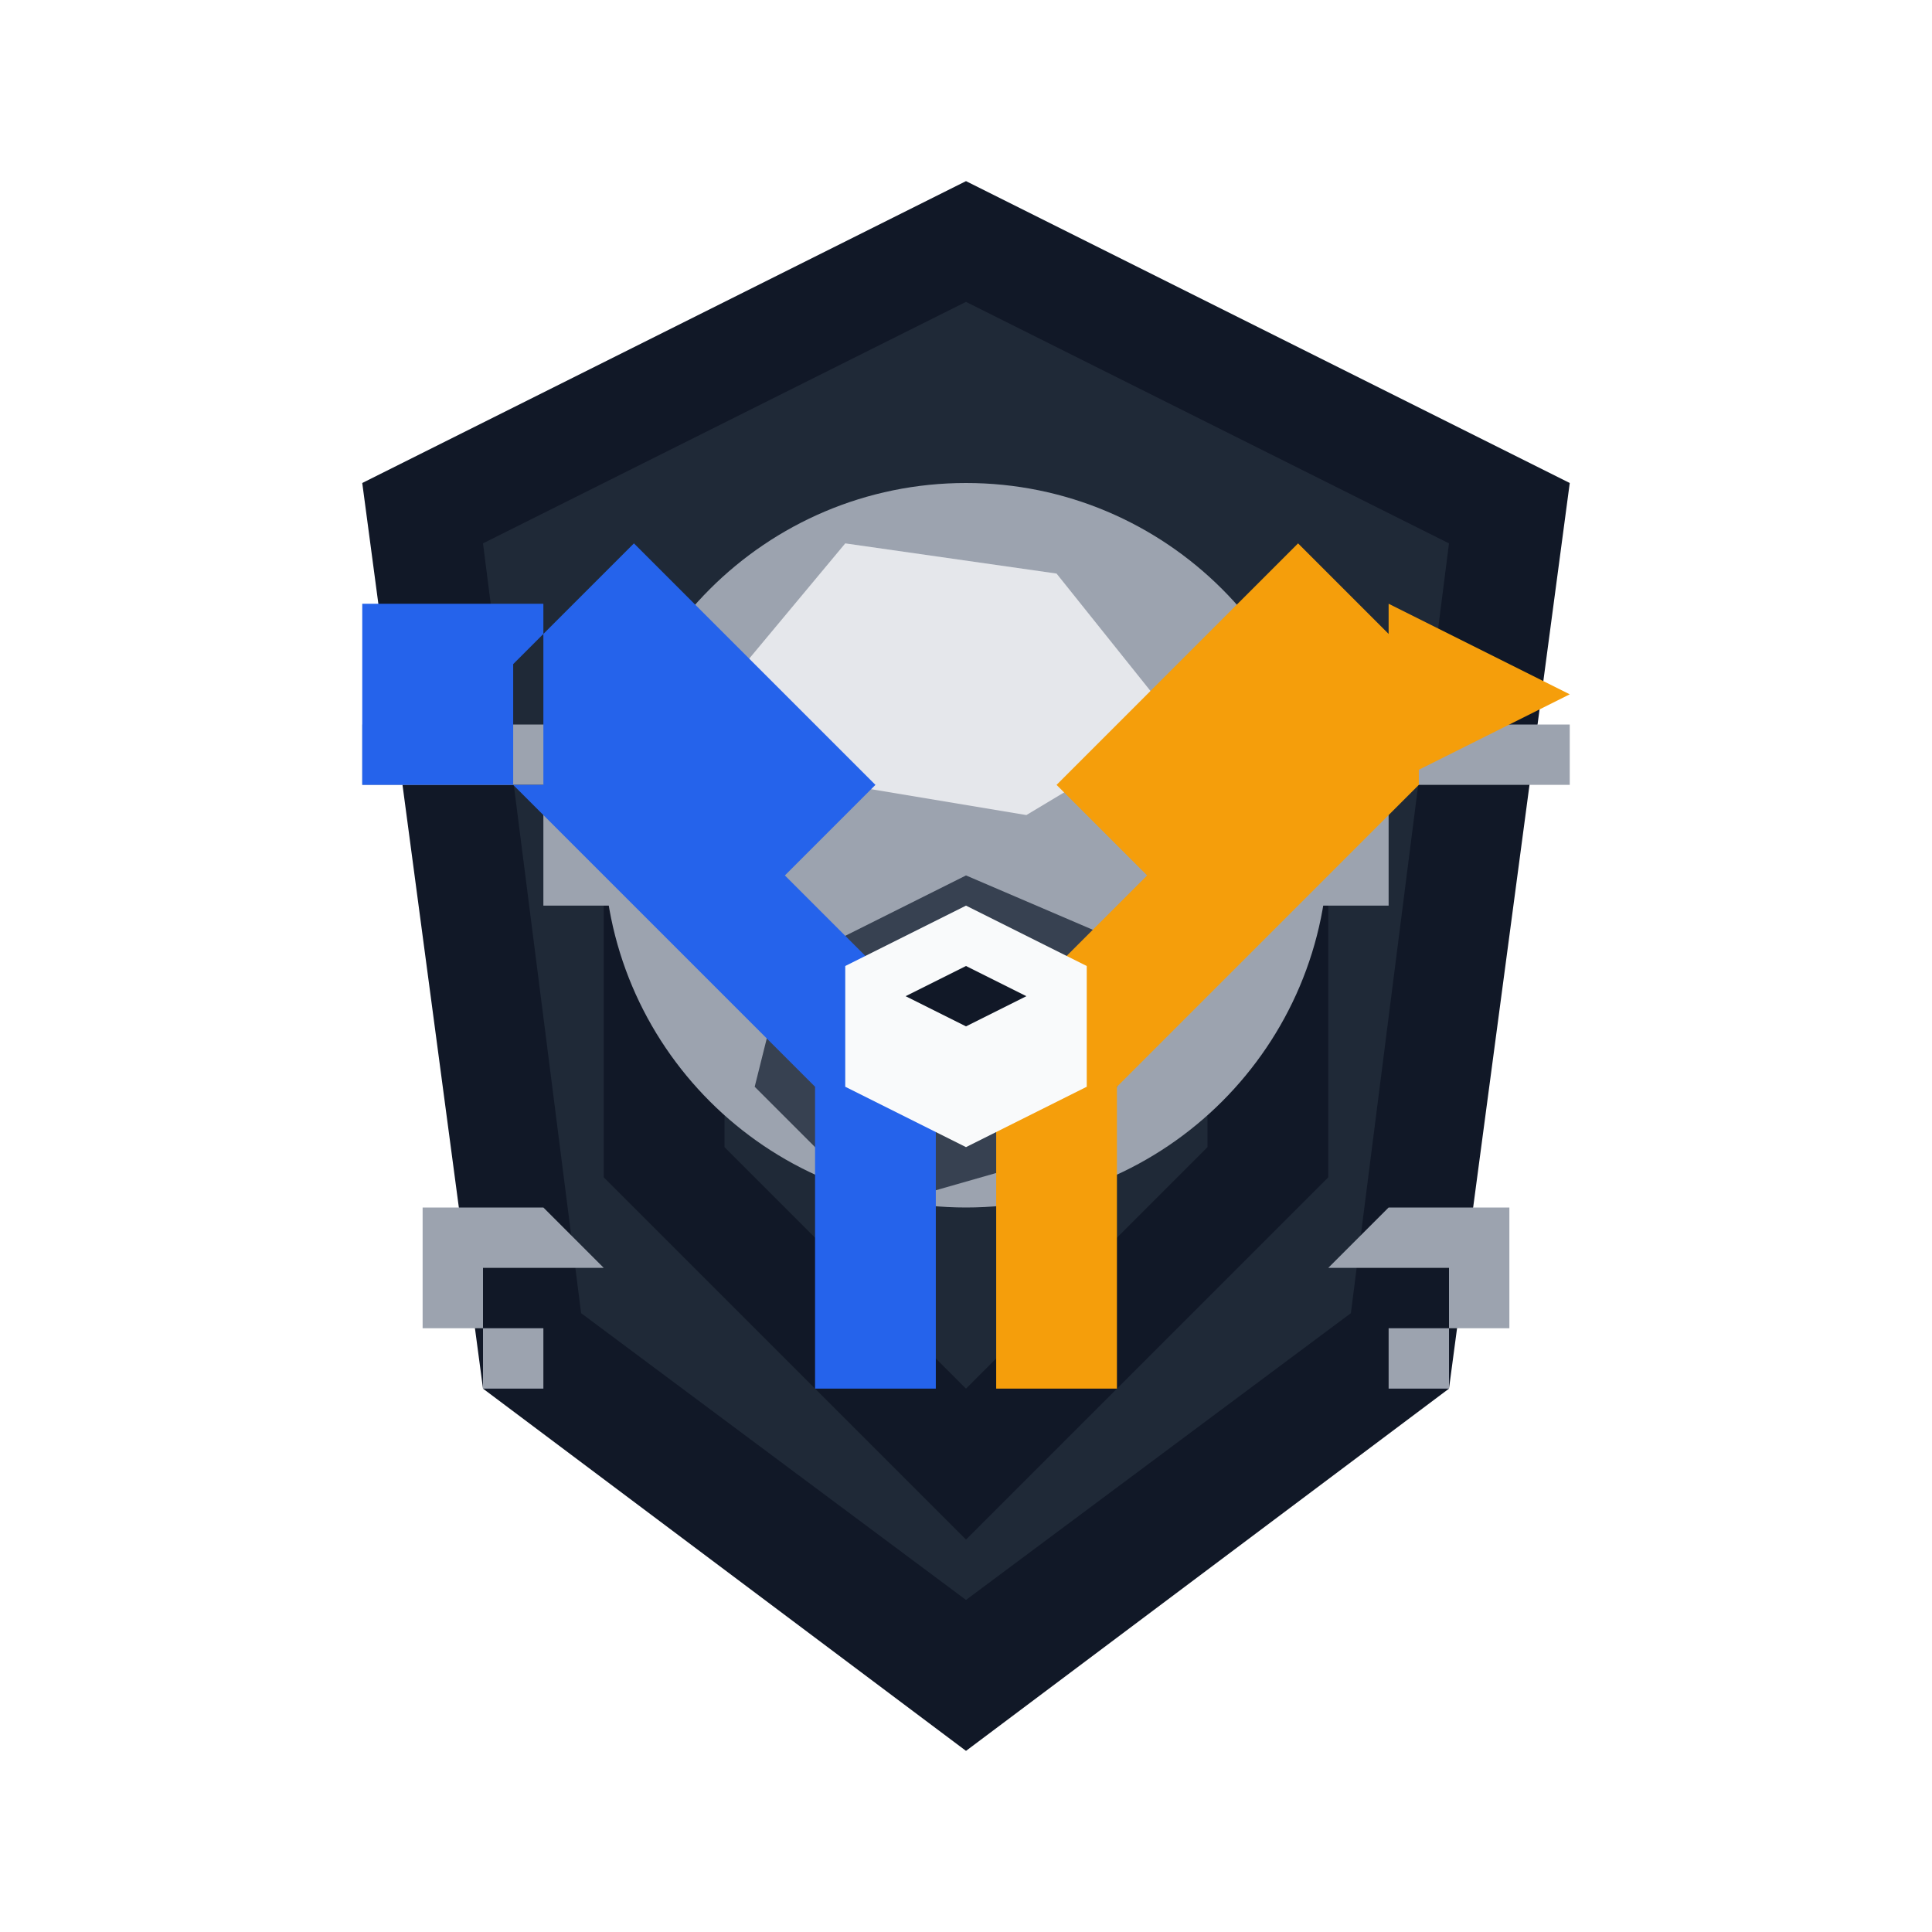
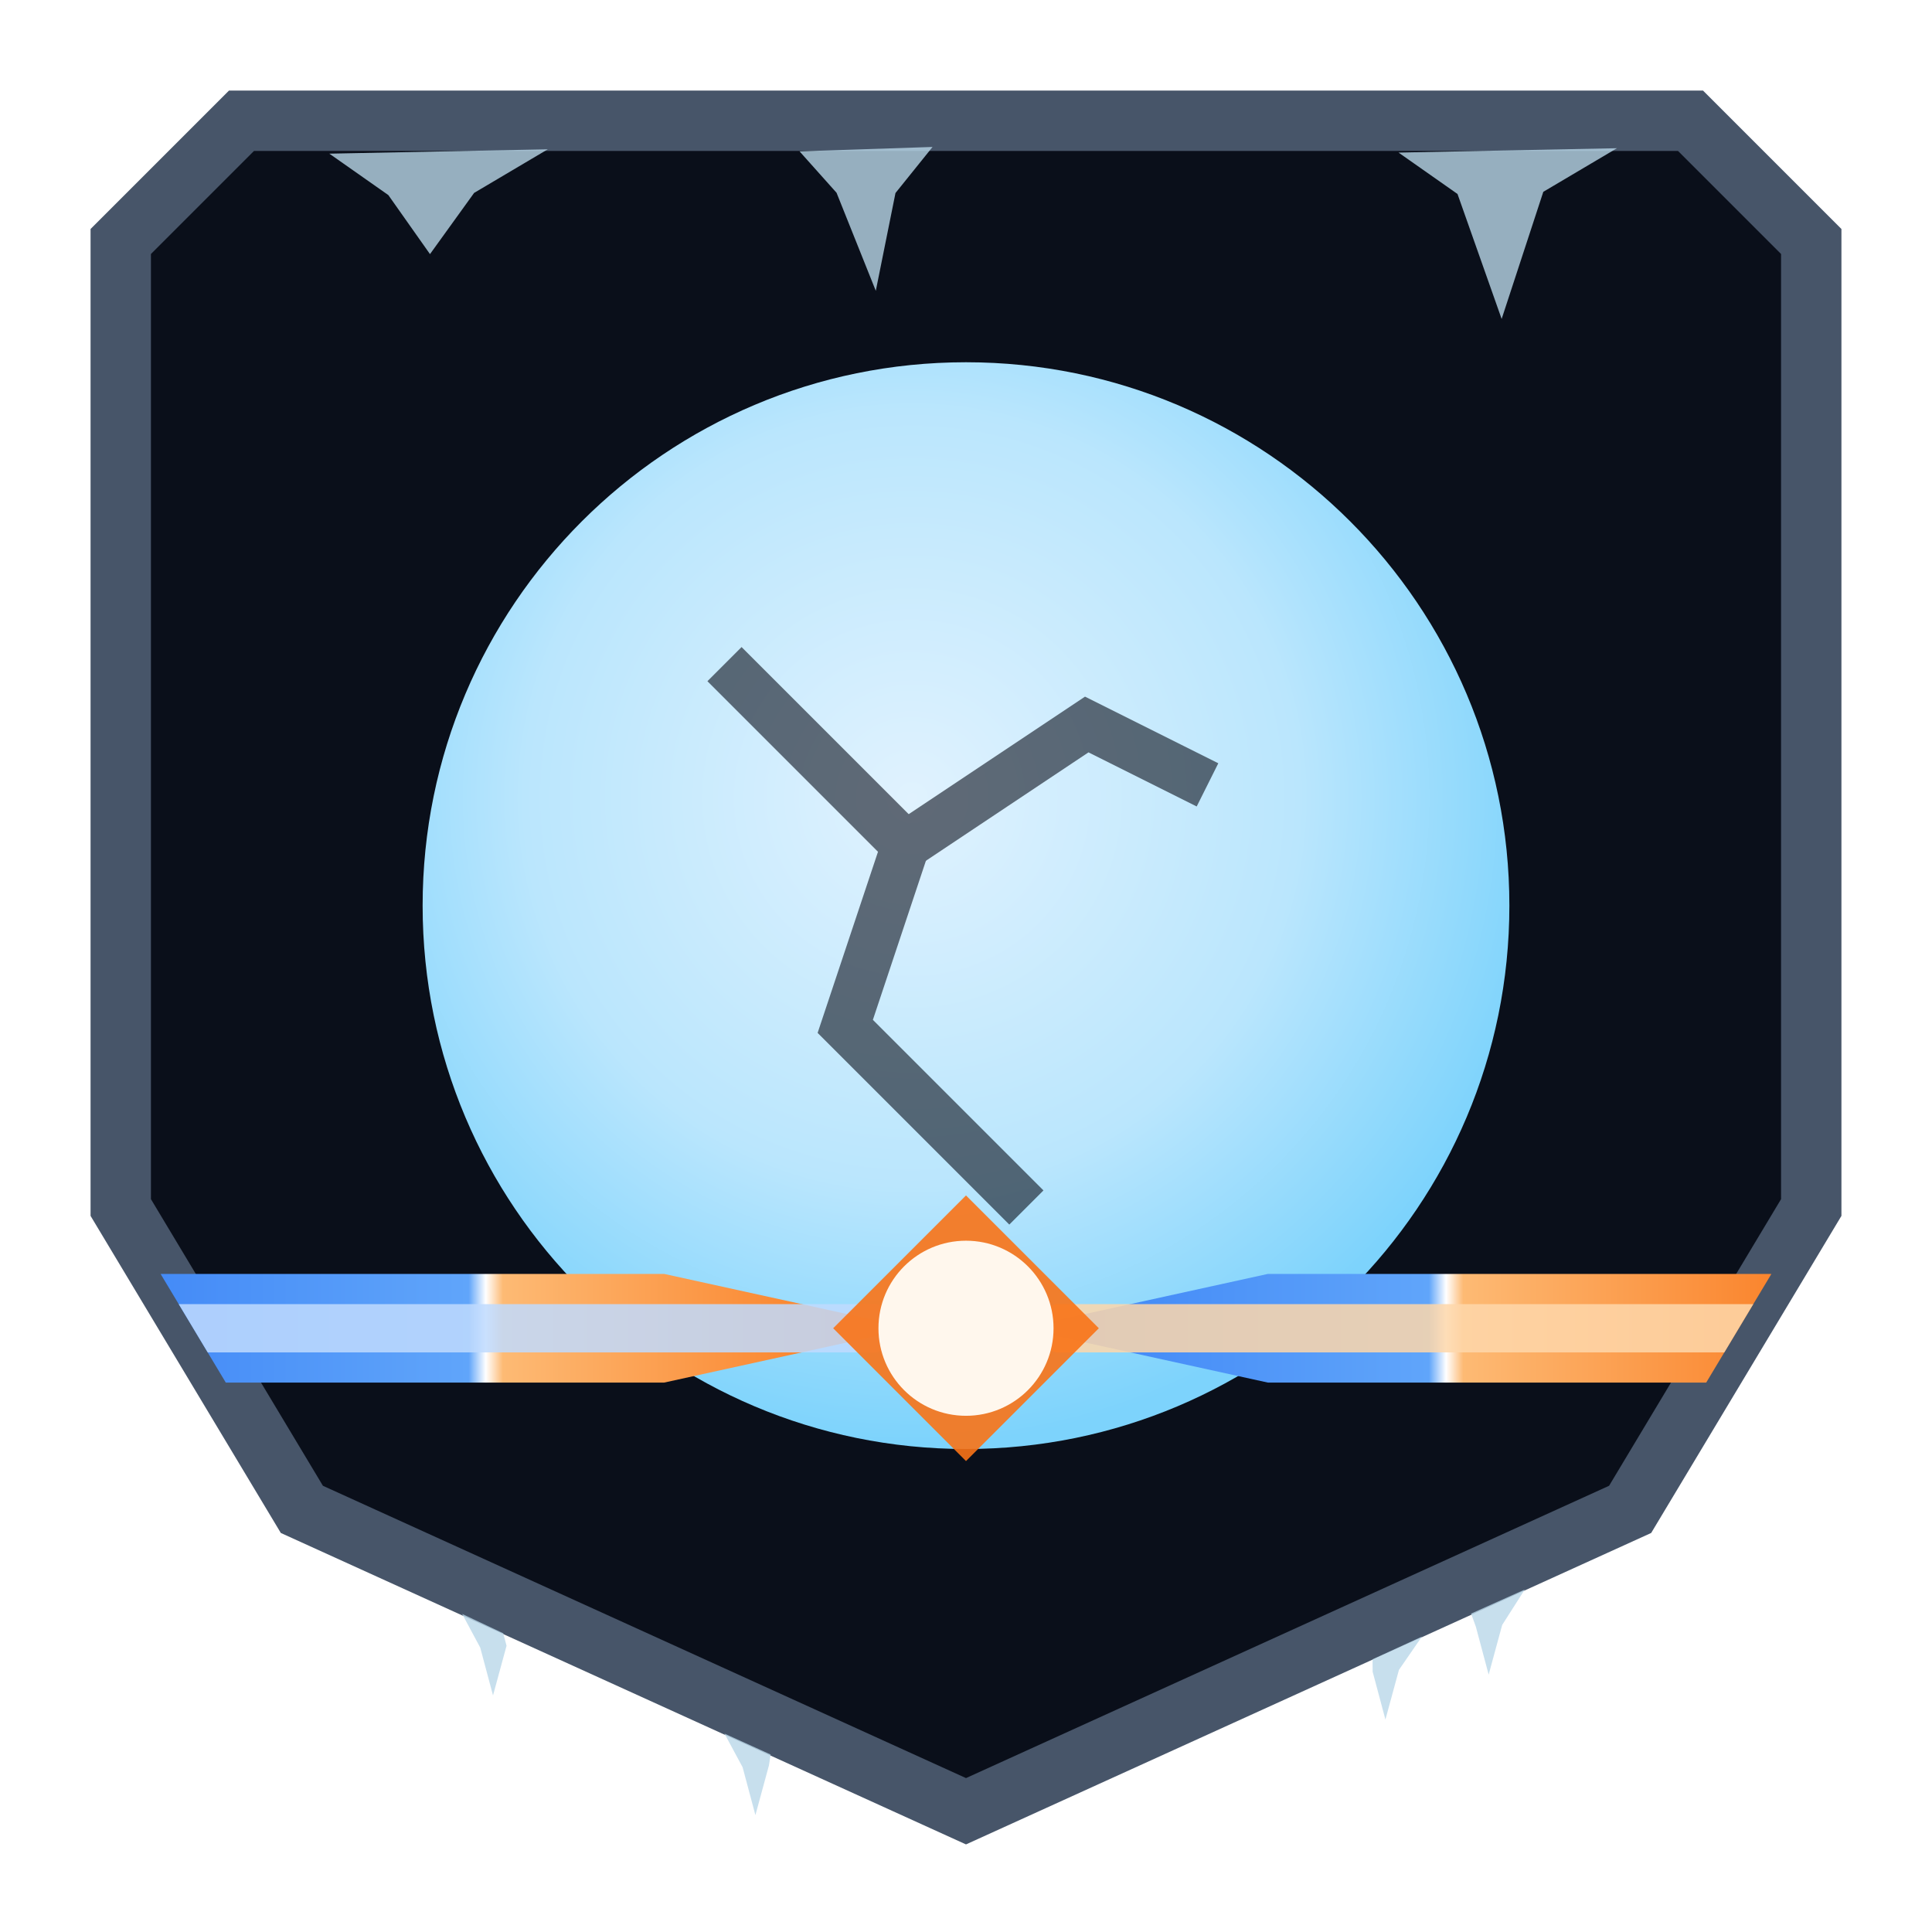
- <svg xmlns="http://www.w3.org/2000/svg" viewBox="0 0 256 256" role="img" aria-labelledby="title description">
-   <g aria-hidden="true">
-     <path id="shield" fill="#111827" d="M48 64 128 24l80 40-16 120-64 48-64-48Z" />
-     <path id="ice-field" fill="#1f2937" d="m64 72 64-32 64 32-13 102-51 38-51-38Z" />
-     <path id="ice-seam-left" fill="#111827" d="m80 88 48-24v20L96 104v48l32 32v20l-48-48Z" />
-     <path id="ice-seam-right" fill="#111827" d="m176 88-48-24v20l32 20v48l-32 32v20l48-48Z" />
-     <path fill="#9ca3af" d="M72 104H48v-8h32v16h16v8H72Z M184 104h24v-8h-32v16h-16v8h24Z M72 160H56v16h16v8h-8v-16h16Z M184 160h16v16h-16v8h8v-16h-16Z" />
-     <circle id="europa-moon" cx="128" cy="112" r="48" fill="#9ca3af" />
-     <path fill="#e5e7eb" d="m92 96 20-24 28 4 16 20-20 12-24-4Z" />
-     <path fill="#374151" d="m104 128 24-12 28 12-12 24-28 8-16-16Z" />
-     <path id="blue-channel" fill="#2563eb" d="M48 80h24v24H48Z M56 96h28l20 20 12-12-32-32-16 16v16l40 40v40h16v-48l-40-40Z" />
-     <path id="orange-channel" fill="#f59e0b" d="m184 80 24 12-24 12Z M200 96h-28l-20 20-12-12 32-32 16 16v16l-40 40v40h-16v-48l40-40Z" />
-     <path id="objective" fill="#f9fafb" d="m128 120 16 8v16l-16 8-16-8v-16Z" />
-     <path fill="#111827" d="m128 128 8 4-8 4-8-4Z" />
+ <svg xmlns="http://www.w3.org/2000/svg" viewBox="0 0 32 32" role="img" aria-labelledby="title description" version="1.1" id="compact-1">
+   <defs id="compact-4">
+     <clipPath id="compact-5">
+       <path d="M4 2 H28 L30 4 V20 L27 25 L16 30 L5 25 L2 20 V4 Z" id="compact-6" />
+     </clipPath>
+     <linearGradient id="compact-7" x1="0" y1="0" x2="1" y2="0">
+       <stop offset="0%" stop-color="#3b82f6" id="compact-8" />
+       <stop offset="48%" stop-color="#60a5fa" id="compact-9" />
+       <stop offset="50%" stop-color="#ffffff" id="compact-10" />
+       <stop offset="52%" stop-color="#fdba74" id="compact-11" />
+       <stop offset="100%" stop-color="#f97316" id="compact-12" />
+     </linearGradient>
+     <radialGradient id="compact-13" cx="0.45" cy="0.4" r="0.6">
+       <stop offset="0%" stop-color="#e0f2fe" id="compact-14" />
+       <stop offset="60%" stop-color="#bae6fd" id="compact-15" />
+       <stop offset="100%" stop-color="#7dd3fc" id="compact-16" />
+     </radialGradient>
+   </defs>
+   <path d="M4 2 H28 L30 4 V20 L27 25 L16 30 L5 25 L2 20 V4 Z" fill="#0a0f1a" stroke="#475569" stroke-width="1" stroke-linejoin="miter" id="compact-17" />
+   <path d="M 13.243,2.507 15.446,2.434 14.832,3.197 14.506,4.817 13.856,3.193 Z" fill="#b9d7e8" opacity="0.8" id="compact-18" />
+   <path d="M 23.164,2.527 26.782,2.455 25.562,3.177 24.872,5.283 24.141,3.213 Z" fill="#b9d7e8" opacity="0.8" id="compact-19" />
+   <path d="M 5.455,2.545 9.073,2.473 7.853,3.195 7.122,4.209 6.432,3.231 Z" fill="#b9d7e8" opacity="0.8" id="compact-20" />
+   <g clip-path="url(#compact-5)" id="compact-21">
+     <circle cx="16" cy="15" r="9" fill="url(#compact-13)" id="compact-22" />
+     <g stroke="#0a0f1a" stroke-width="0.8" fill="none" opacity="0.6" id="compact-23">
+       <path d="M12 11 L15 14 L14 17 L17 20" id="compact-24" />
+       <path d="M15 14 L18 12 L20 13" id="compact-25" />
+     </g>
  </g>
+   <g clip-path="url(#compact-5)" id="compact-26">
+     <path d="M1 21.1 H11 L15.1 22 L11 22.9 H1 Z" fill="url(#compact-7)" id="compact-27" />
+     <path d="M31 21.1 H21 L16.9 22 L21 22.9 H31 Z" fill="url(#compact-7)" id="compact-28" />
+     <path d="M2 21.6 H14.5 L16 22 L14.5 22.4 H2 Z" fill="#bfdbfe" opacity="0.85" id="compact-29" />
+     <path d="M30 21.6 H17.5 L16 22 L17.5 22.4 H30 Z" fill="#fed7aa" opacity="0.85" id="compact-30" />
+   </g>
+   <path d="M16 19.8 L18.2 22 L16 24.2 L13.8 22 Z" fill="#f97316" opacity="0.9" id="compact-31" />
+   <circle cx="16" cy="22" r="1.45" fill="#fff7ed" id="compact-32" />
+   <path d="m 24.366,26.726 0.889,-0.398 -0.374,0.586 -0.224,0.823 -0.212,-0.793 z" fill="#b9d7e8" opacity="0.8" id="compact-33" />
+   <path d="m 22.734,27.483 0.817,-0.375 -0.38,0.55 -0.224,0.823 -0.212,-0.793 z" fill="#b9d7e8" opacity="0.8" id="compact-34" />
+   <path d="m 12,28.714 0.764,0.346 -0.028,0.181 -0.224,0.823 -0.212,-0.793 z" fill="#b9d7e8" opacity="0.8" id="compact-35" />
+   <path d="m 7.655,26.732 0.68,0.32 0.055,0.207 -0.224,0.823 -0.212,-0.793 z" fill="#b9d7e8" opacity="0.8" id="compact-36" />
</svg>
